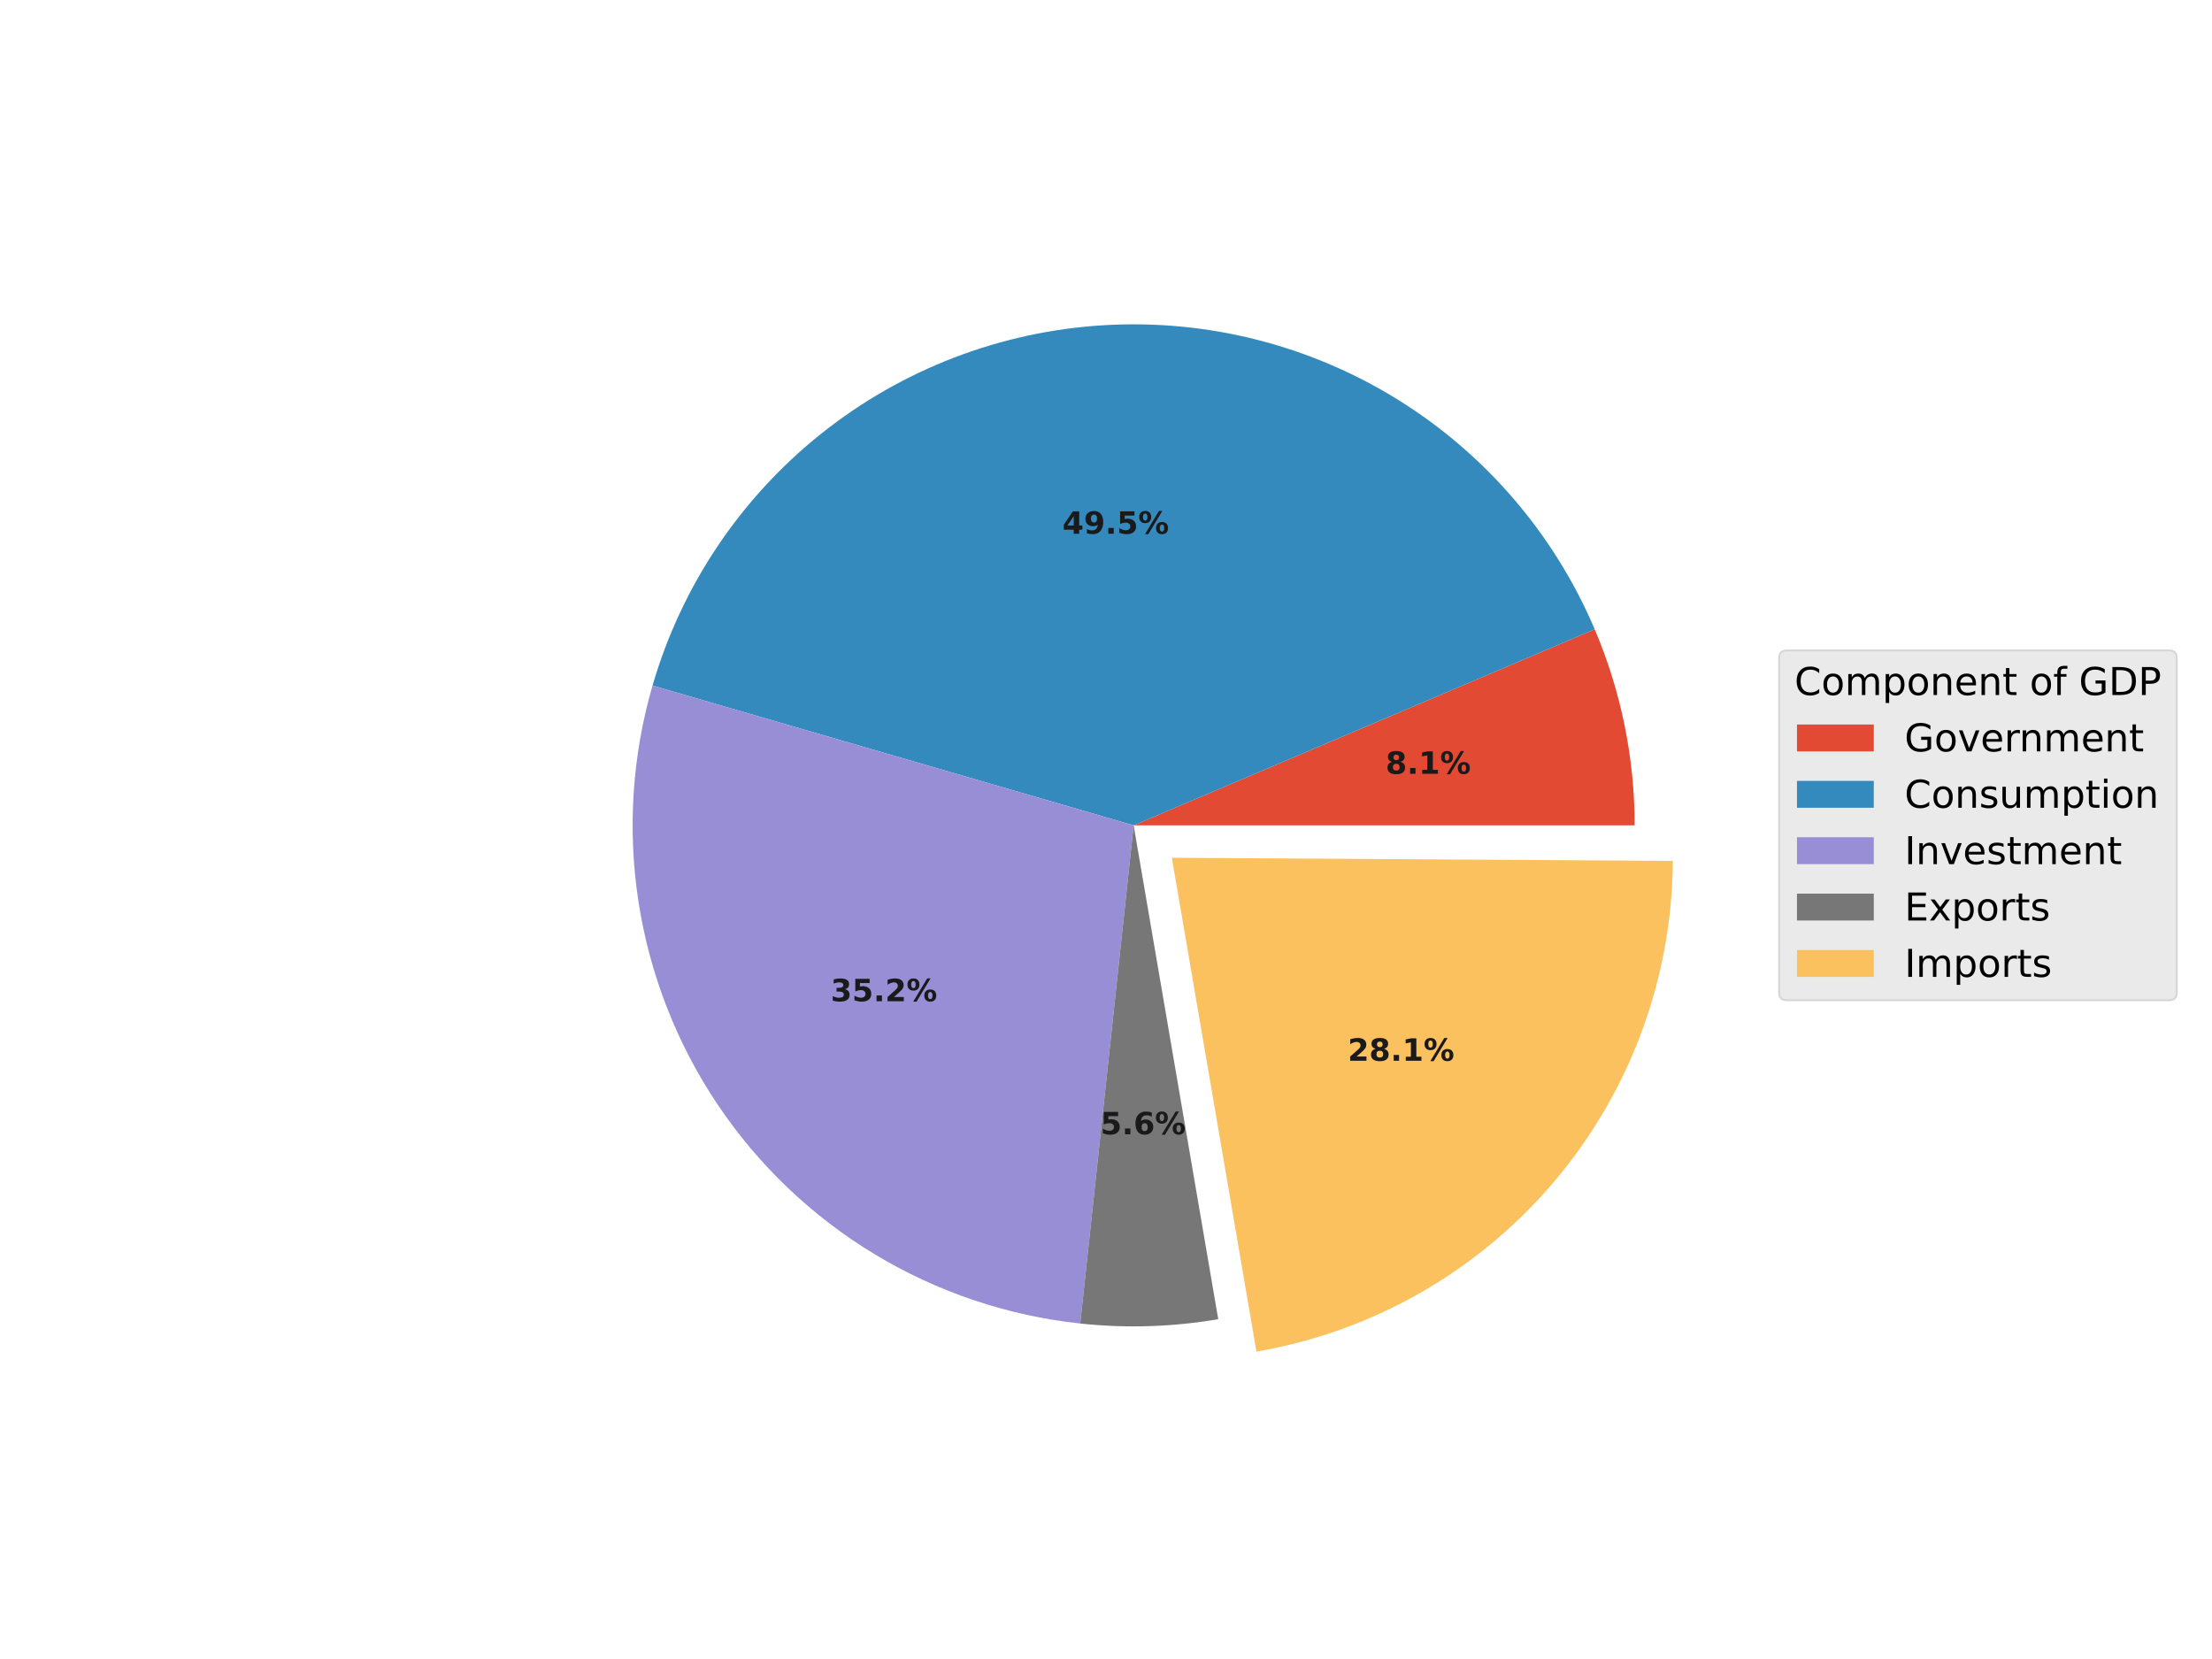
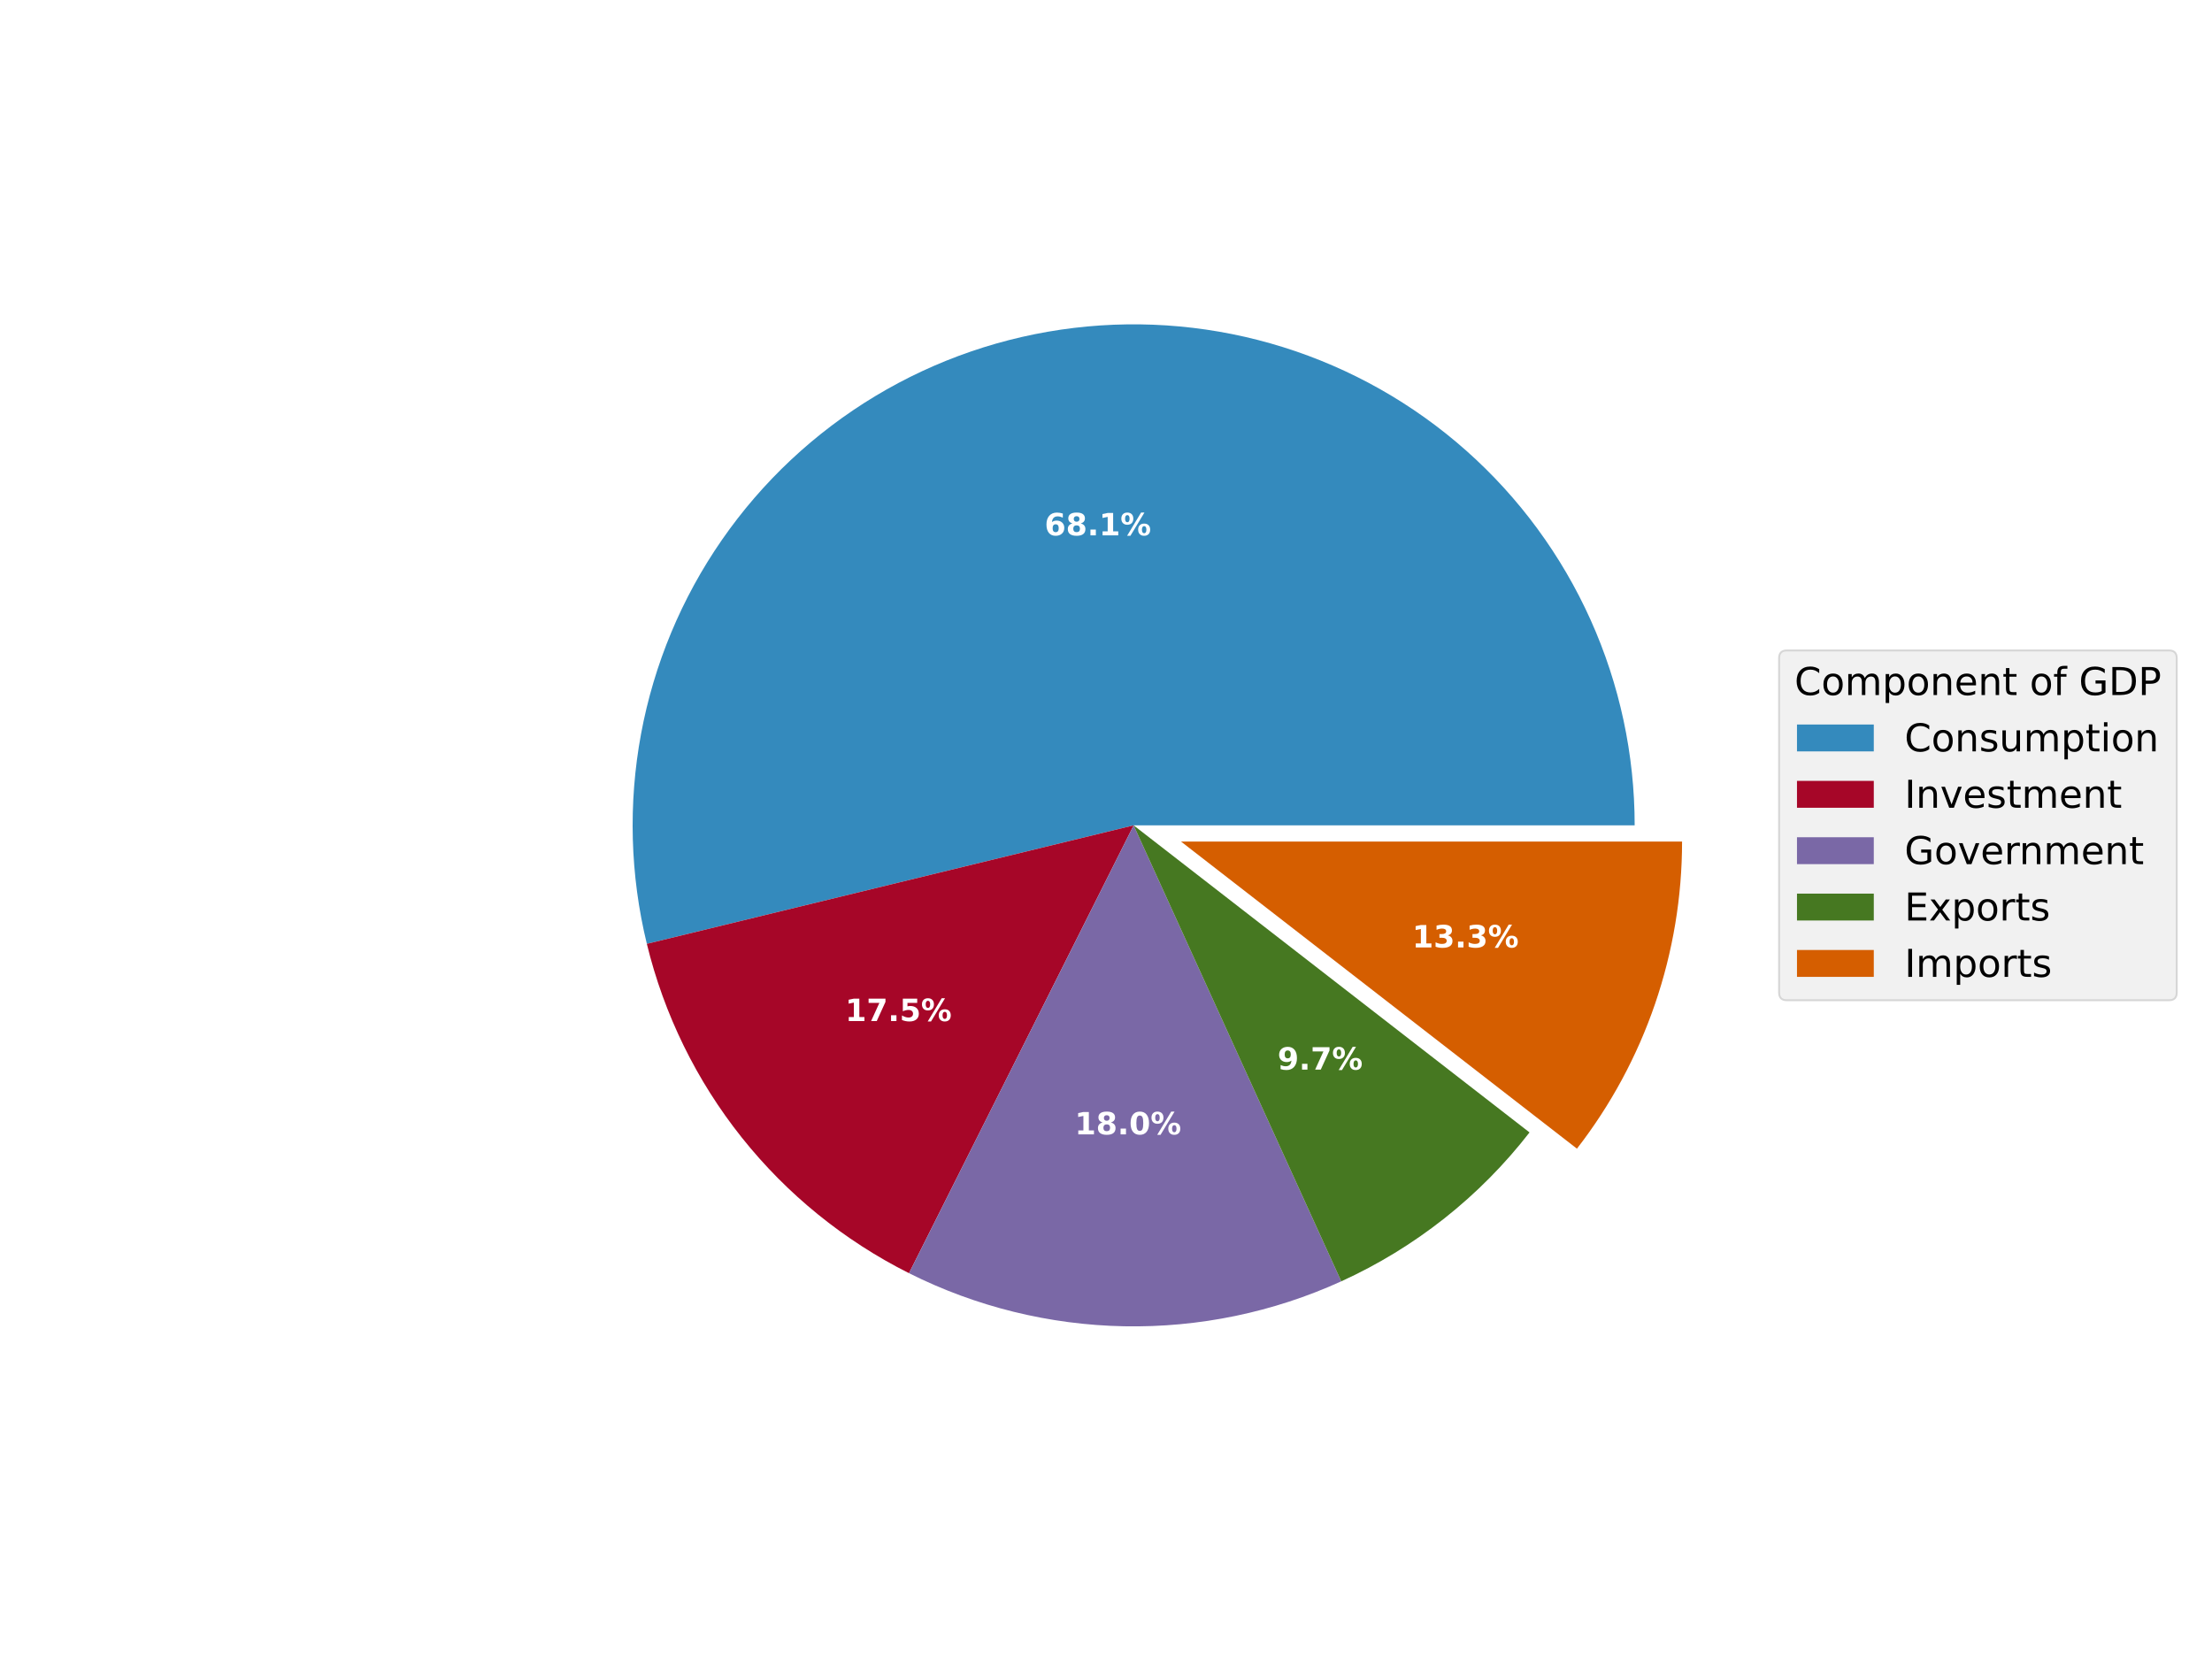
<svg xmlns="http://www.w3.org/2000/svg" xmlns:xlink="http://www.w3.org/1999/xlink" height="432pt" version="1.1" viewBox="0 0 576 432" width="576pt">
  <defs>
    <style type="text/css">*{stroke-linecap:butt;stroke-linejoin:round;}</style>
  </defs>
  <g id="figure_1">
    <g id="patch_1">
      <path d="M 0 432  L 576 432  L 576 0  L 0 0  z " style="fill:#ffffff;" />
    </g>
    <g id="axes_1">
      <g id="matplotlib.axis_1" />
      <g id="matplotlib.axis_2" />
      <g id="patch_2">
-         <path d="M 425.664 214.92  C 425.664 206.169 424.783 197.44 423.036 188.865  C 421.288 180.29 418.682 171.913 415.257 163.86  L 295.2 214.92  L 425.664 214.92  z " style="fill:#e24a33;" />
+         <path d="M 425.664 214.92  C 425.664 196.476 421.753 178.241 414.19 161.419  C 406.626 144.598 395.581 129.569 381.784 117.329  C 367.988 105.089 351.751 95.912 334.149 90.406  C 316.546 84.899 297.975 83.188 279.662 85.385  C 261.35 87.581 243.71 93.636 227.909 103.149  C 212.107 112.662 198.502 125.419 187.992 140.575  C 177.481 155.731 170.304 172.945 166.933 191.078  C 163.563 209.211 164.075 227.854 168.437 245.775  L 295.2 214.92  L 425.664 214.92  z " style="fill:#348abd;" />
      </g>
      <g id="patch_3">
-         <path d="M 415.257 163.86  C 404.722 139.089 386.775 118.176 363.891 104.004  C 341.006 89.831 314.287 83.083 287.417 84.688  C 260.548 86.294 234.822 96.177 213.788 112.974  C 192.755 129.771 177.426 152.673 169.916 178.522  L 295.2 214.92  L 415.257 163.86  z " style="fill:#348abd;" />
+         <path d="M 168.437 245.775  C 172.913 264.165 181.338 281.363 193.126 296.171  C 204.914 310.98 219.784 323.047 236.702 331.534  L 295.2 214.92  L 168.437 245.775  z " style="fill:#a60628;" />
      </g>
      <g id="patch_4">
-         <path d="M 169.916 178.522  C 164.597 196.83 163.355 216.084 166.279 234.924  C 169.202 253.764 176.22 271.736 186.837 287.572  C 197.454 303.408 211.415 316.726 227.733 326.585  C 244.051 336.444 262.334 342.608 281.291 344.64  L 295.2 214.92  L 169.916 178.522  z " style="fill:#988ed5;" />
+         <path d="M 236.702 331.534  C 254.114 340.269 273.264 344.994 292.741 345.361  C 312.218 345.728 331.532 341.728 349.261 333.656  L 295.2 214.92  L 236.702 331.534  z " style="fill:#7a68a6;" />
      </g>
      <g id="patch_5">
-         <path d="M 281.291 344.64  C 287.271 345.282 293.287 345.509 299.298 345.32  C 305.309 345.131 311.299 344.526 317.227 343.511  L 295.2 214.92  L 281.291 344.64  z " style="fill:#777777;" />
+         <path d="M 349.261 333.656  C 358.847 329.292 367.869 323.782 376.13 317.249  C 384.392 310.715 391.831 303.205 398.287 294.882  L 295.2 214.92  L 349.261 333.656  z " style="fill:#467821;" />
      </g>
      <g id="patch_6">
-         <path d="M 327.174 351.953  C 357.368 346.781 384.797 331.136 404.618 307.779  C 424.44 284.423 435.416 254.815 435.609 224.181  L 305.147 223.362  L 327.174 351.953  z " style="fill:#fbc15e;" />
+         <path d="M 410.63 299.108  C 419.442 287.748 426.316 275.008 430.973 261.406  C 435.63 247.803 438.007 233.524 438.007 219.146  L 307.543 219.146  L 410.63 299.108  z " style="fill:#d55e00;" />
      </g>
      <g id="text_1">
-         <g style="fill:#1a1a1a;" transform="translate(360.8077 201.4945)scale(0.08 -0.08)">
-           <defs>
+         <g style="fill:#ffffff;" transform="translate(272.0004 139.4062)scale(0.08 -0.08)">
+           <defs>
+             <path d="M 36.188 35.984  Q 31.25 35.984 28.781 32.781  Q 26.312 29.594 26.312 23.188  Q 26.312 16.797 28.781 13.594  Q 31.25 10.406 36.188 10.406  Q 41.156 10.406 43.625 13.594  Q 46.094 16.797 46.094 23.188  Q 46.094 29.594 43.625 32.781  Q 41.156 35.984 36.188 35.984  z M 59.422 71  L 59.422 57.516  Q 54.781 59.719 50.672 60.766  Q 46.578 61.812 42.672 61.812  Q 34.281 61.812 29.594 57.141  Q 24.906 52.484 24.125 43.312  Q 27.344 45.703 31.094 46.891  Q 34.859 48.094 39.312 48.094  Q 50.484 48.094 57.344 41.547  Q 64.203 35.016 64.203 24.422  Q 64.203 12.703 56.531 5.641  Q 48.875 -1.422 35.984 -1.422  Q 21.781 -1.422 13.984 8.172  Q 6.203 17.781 6.203 35.406  Q 6.203 53.469 15.312 63.797  Q 24.422 74.125 40.281 74.125  Q 45.312 74.125 50.047 73.344  Q 54.781 72.562 59.422 71  z " id="DejaVuSans-Bold-54" />
            <path d="M 34.812 32.625  Q 29.547 32.625 26.703 29.734  Q 23.875 26.859 23.875 21.484  Q 23.875 16.109 26.703 13.25  Q 29.547 10.406 34.812 10.406  Q 40.047 10.406 42.828 13.25  Q 45.609 16.109 45.609 21.484  Q 45.609 26.906 42.828 29.766  Q 40.047 32.625 34.812 32.625  z M 21.094 38.812  Q 14.453 40.828 11.078 44.969  Q 7.719 49.125 7.719 55.328  Q 7.719 64.547 14.594 69.375  Q 21.484 74.219 34.812 74.219  Q 48.047 74.219 54.922 69.406  Q 61.812 64.594 61.812 55.328  Q 61.812 49.125 58.422 44.969  Q 55.031 40.828 48.391 38.812  Q 55.812 36.766 59.594 32.156  Q 63.375 27.547 63.375 20.516  Q 63.375 9.672 56.172 4.125  Q 48.969 -1.422 34.812 -1.422  Q 20.609 -1.422 13.359 4.125  Q 6.109 9.672 6.109 20.516  Q 6.109 27.547 9.891 32.156  Q 13.672 36.766 21.094 38.812  z M 25.484 53.422  Q 25.484 49.078 27.906 46.734  Q 30.328 44.391 34.812 44.391  Q 39.203 44.391 41.594 46.734  Q 44 49.078 44 53.422  Q 44 57.766 41.594 60.078  Q 39.203 62.406 34.812 62.406  Q 30.328 62.406 27.906 60.062  Q 25.484 57.719 25.484 53.422  z " id="DejaVuSans-Bold-56" />
            <path d="M 10.203 18.891  L 27.781 18.891  L 27.781 0  L 10.203 0  z " id="DejaVuSans-Bold-46" />
            <path d="M 11.719 12.984  L 28.328 12.984  L 28.328 60.109  L 11.281 56.594  L 11.281 69.391  L 28.219 72.906  L 46.094 72.906  L 46.094 12.984  L 62.703 12.984  L 62.703 0  L 11.719 0  z " id="DejaVuSans-Bold-49" />
            <path d="M 77.484 30.078  Q 74.031 30.078 72.125 27.078  Q 70.219 24.078 70.219 18.5  Q 70.219 12.891 72.094 9.891  Q 73.969 6.891 77.484 6.891  Q 81 6.891 82.859 9.891  Q 84.719 12.891 84.719 18.5  Q 84.719 24.078 82.828 27.078  Q 80.953 30.078 77.484 30.078  z M 77.484 38.281  Q 86.578 38.281 91.797 33  Q 97.016 27.734 97.016 18.5  Q 97.016 9.281 91.797 3.922  Q 86.578 -1.422 77.484 -1.422  Q 68.406 -1.422 63.156 3.922  Q 57.906 9.281 57.906 18.5  Q 57.906 27.688 63.156 32.984  Q 68.406 38.281 77.484 38.281  z M 32.719 -1.422  L 21.922 -1.422  L 67.484 74.219  L 78.328 74.219  z M 22.703 74.219  Q 31.781 74.219 36.984 68.922  Q 42.188 63.625 42.188 54.391  Q 42.188 45.172 36.984 39.844  Q 31.781 34.516 22.703 34.516  Q 13.625 34.516 8.422 39.844  Q 3.219 45.172 3.219 54.391  Q 3.219 63.625 8.422 68.922  Q 13.625 74.219 22.703 74.219  z M 22.703 66.016  Q 19.188 66.016 17.281 62.984  Q 15.375 59.969 15.375 54.391  Q 15.375 48.781 17.281 45.719  Q 19.188 42.672 22.703 42.672  Q 26.219 42.672 28.094 45.719  Q 29.984 48.781 29.984 54.391  Q 29.984 59.969 28.078 62.984  Q 26.172 66.016 22.703 66.016  z " id="DejaVuSans-Bold-37" />
          </defs>
-           <use xlink:href="#DejaVuSans-Bold-56" />
+           <use xlink:href="#DejaVuSans-Bold-54" />
+           <use x="69.58" xlink:href="#DejaVuSans-Bold-56" />
+           <use x="139.16" xlink:href="#DejaVuSans-Bold-46" />
+           <use x="177.148" xlink:href="#DejaVuSans-Bold-49" />
+           <use x="246.729" xlink:href="#DejaVuSans-Bold-37" />
+         </g>
+       </g>
+       <g id="text_2">
+         <g style="fill:#ffffff;" transform="translate(220.0788 265.8783)scale(0.08 -0.08)">
+           <defs>
+             <path d="M 6.688 72.906  L 61.625 72.906  L 61.625 62.312  L 33.203 0  L 14.891 0  L 41.797 59.078  L 6.688 59.078  z " id="DejaVuSans-Bold-55" />
+             <path d="M 10.594 72.906  L 57.328 72.906  L 57.328 59.078  L 25.594 59.078  L 25.594 47.797  Q 27.734 48.391 29.906 48.703  Q 32.078 49.031 34.422 49.031  Q 47.75 49.031 55.172 42.359  Q 62.594 35.688 62.594 23.781  Q 62.594 11.969 54.516 5.266  Q 46.438 -1.422 32.078 -1.422  Q 25.875 -1.422 19.797 -0.219  Q 13.719 0.984 7.719 3.422  L 7.719 18.219  Q 13.672 14.797 19.016 13.078  Q 24.359 11.375 29.109 11.375  Q 35.938 11.375 39.859 14.719  Q 43.797 18.062 43.797 23.781  Q 43.797 29.547 39.859 32.859  Q 35.938 36.188 29.109 36.188  Q 25.047 36.188 20.453 35.125  Q 15.875 34.078 10.594 31.891  z " id="DejaVuSans-Bold-53" />
+           </defs>
+           <use xlink:href="#DejaVuSans-Bold-49" />
+           <use x="69.58" xlink:href="#DejaVuSans-Bold-55" />
+           <use x="139.16" xlink:href="#DejaVuSans-Bold-46" />
+           <use x="177.148" xlink:href="#DejaVuSans-Bold-53" />
+           <use x="246.729" xlink:href="#DejaVuSans-Bold-37" />
+         </g>
+       </g>
+       <g id="text_3">
+         <g style="fill:#ffffff;" transform="translate(279.8477 295.392)scale(0.08 -0.08)">
+           <defs>
+             <path d="M 46 36.531  Q 46 50.203 43.438 55.781  Q 40.875 61.375 34.812 61.375  Q 28.766 61.375 26.172 55.781  Q 23.578 50.203 23.578 36.531  Q 23.578 22.703 26.172 17.031  Q 28.766 11.375 34.812 11.375  Q 40.828 11.375 43.406 17.031  Q 46 22.703 46 36.531  z M 64.797 36.375  Q 64.797 18.266 56.984 8.422  Q 49.172 -1.422 34.812 -1.422  Q 20.406 -1.422 12.594 8.422  Q 4.781 18.266 4.781 36.375  Q 4.781 54.547 12.594 64.375  Q 20.406 74.219 34.812 74.219  Q 49.172 74.219 56.984 64.375  Q 64.797 54.547 64.797 36.375  z " id="DejaVuSans-Bold-48" />
+           </defs>
+           <use xlink:href="#DejaVuSans-Bold-49" />
+           <use x="69.58" xlink:href="#DejaVuSans-Bold-56" />
+           <use x="139.16" xlink:href="#DejaVuSans-Bold-46" />
+           <use x="177.148" xlink:href="#DejaVuSans-Bold-48" />
+           <use x="246.729" xlink:href="#DejaVuSans-Bold-37" />
+         </g>
+       </g>
+       <g id="text_4">
+         <g style="fill:#ffffff;" transform="translate(332.6644 278.5247)scale(0.08 -0.08)">
+           <defs>
+             <path d="M 10.016 1.609  L 10.016 15.094  Q 14.5 12.984 18.594 11.938  Q 22.703 10.891 26.703 10.891  Q 35.109 10.891 39.797 15.547  Q 44.484 20.219 45.312 29.391  Q 42 26.953 38.234 25.734  Q 34.469 24.516 30.078 24.516  Q 18.891 24.516 12.031 31.031  Q 5.172 37.547 5.172 48.188  Q 5.172 59.969 12.812 67.047  Q 20.453 74.125 33.297 74.125  Q 47.562 74.125 55.375 64.5  Q 63.188 54.891 63.188 37.312  Q 63.188 19.234 54.047 8.906  Q 44.922 -1.422 29 -1.422  Q 23.875 -1.422 19.188 -0.656  Q 14.5 0.094 10.016 1.609  z M 33.203 36.719  Q 38.141 36.719 40.625 39.906  Q 43.109 43.109 43.109 49.516  Q 43.109 55.859 40.625 59.078  Q 38.141 62.312 33.203 62.312  Q 28.266 62.312 25.781 59.078  Q 23.297 55.859 23.297 49.516  Q 23.297 43.109 25.781 39.906  Q 28.266 36.719 33.203 36.719  z " id="DejaVuSans-Bold-57" />
+           </defs>
+           <use xlink:href="#DejaVuSans-Bold-57" />
          <use x="69.58" xlink:href="#DejaVuSans-Bold-46" />
-           <use x="107.568" xlink:href="#DejaVuSans-Bold-49" />
+           <use x="107.568" xlink:href="#DejaVuSans-Bold-55" />
          <use x="177.148" xlink:href="#DejaVuSans-Bold-37" />
        </g>
      </g>
-       <g id="text_2">
-         <g style="fill:#1a1a1a;" transform="translate(276.6534 138.9885)scale(0.08 -0.08)">
-           <defs>
-             <path d="M 36.812 57.422  L 16.219 26.906  L 36.812 26.906  z M 33.688 72.906  L 54.594 72.906  L 54.594 26.906  L 64.984 26.906  L 64.984 13.281  L 54.594 13.281  L 54.594 0  L 36.812 0  L 36.812 13.281  L 4.5 13.281  L 4.5 29.391  z " id="DejaVuSans-Bold-52" />
-             <path d="M 10.016 1.609  L 10.016 15.094  Q 14.5 12.984 18.594 11.938  Q 22.703 10.891 26.703 10.891  Q 35.109 10.891 39.797 15.547  Q 44.484 20.219 45.312 29.391  Q 42 26.953 38.234 25.734  Q 34.469 24.516 30.078 24.516  Q 18.891 24.516 12.031 31.031  Q 5.172 37.547 5.172 48.188  Q 5.172 59.969 12.812 67.047  Q 20.453 74.125 33.297 74.125  Q 47.562 74.125 55.375 64.5  Q 63.188 54.891 63.188 37.312  Q 63.188 19.234 54.047 8.906  Q 44.922 -1.422 29 -1.422  Q 23.875 -1.422 19.188 -0.656  Q 14.5 0.094 10.016 1.609  z M 33.203 36.719  Q 38.141 36.719 40.625 39.906  Q 43.109 43.109 43.109 49.516  Q 43.109 55.859 40.625 59.078  Q 38.141 62.312 33.203 62.312  Q 28.266 62.312 25.781 59.078  Q 23.297 55.859 23.297 49.516  Q 23.297 43.109 25.781 39.906  Q 28.266 36.719 33.203 36.719  z " id="DejaVuSans-Bold-57" />
-             <path d="M 10.594 72.906  L 57.328 72.906  L 57.328 59.078  L 25.594 59.078  L 25.594 47.797  Q 27.734 48.391 29.906 48.703  Q 32.078 49.031 34.422 49.031  Q 47.75 49.031 55.172 42.359  Q 62.594 35.688 62.594 23.781  Q 62.594 11.969 54.516 5.266  Q 46.438 -1.422 32.078 -1.422  Q 25.875 -1.422 19.797 -0.219  Q 13.719 0.984 7.719 3.422  L 7.719 18.219  Q 13.672 14.797 19.016 13.078  Q 24.359 11.375 29.109 11.375  Q 35.938 11.375 39.859 14.719  Q 43.797 18.062 43.797 23.781  Q 43.797 29.547 39.859 32.859  Q 35.938 36.188 29.109 36.188  Q 25.047 36.188 20.453 35.125  Q 15.875 34.078 10.594 31.891  z " id="DejaVuSans-Bold-53" />
-           </defs>
-           <use xlink:href="#DejaVuSans-Bold-52" />
-           <use x="69.58" xlink:href="#DejaVuSans-Bold-57" />
-           <use x="139.16" xlink:href="#DejaVuSans-Bold-46" />
-           <use x="177.148" xlink:href="#DejaVuSans-Bold-53" />
-           <use x="246.729" xlink:href="#DejaVuSans-Bold-37" />
-         </g>
-       </g>
-       <g id="text_3">
-         <g style="fill:#1a1a1a;" transform="translate(216.3054 260.7188)scale(0.08 -0.08)">
+       <g id="text_5">
+         <g style="fill:#ffffff;" transform="translate(367.7242 246.7092)scale(0.08 -0.08)">
          <defs>
            <path d="M 46.578 39.312  Q 53.953 37.406 57.781 32.688  Q 61.625 27.984 61.625 20.703  Q 61.625 9.859 53.312 4.219  Q 45.016 -1.422 29.109 -1.422  Q 23.484 -1.422 17.844 -0.516  Q 12.203 0.391 6.688 2.203  L 6.688 16.703  Q 11.969 14.062 17.156 12.719  Q 22.359 11.375 27.391 11.375  Q 34.859 11.375 38.844 13.953  Q 42.828 16.547 42.828 21.391  Q 42.828 26.375 38.75 28.938  Q 34.672 31.5 26.703 31.5  L 19.188 31.5  L 19.188 43.609  L 27.094 43.609  Q 34.188 43.609 37.641 45.828  Q 41.109 48.047 41.109 52.594  Q 41.109 56.781 37.734 59.078  Q 34.375 61.375 28.219 61.375  Q 23.688 61.375 19.047 60.344  Q 14.406 59.328 9.812 57.328  L 9.812 71.094  Q 15.375 72.656 20.844 73.438  Q 26.312 74.219 31.594 74.219  Q 45.797 74.219 52.844 69.547  Q 59.906 64.891 59.906 55.516  Q 59.906 49.125 56.531 45.047  Q 53.172 40.969 46.578 39.312  z " id="DejaVuSans-Bold-51" />
-             <path d="M 28.812 13.812  L 60.891 13.812  L 60.891 0  L 7.906 0  L 7.906 13.812  L 34.516 37.312  Q 38.094 40.531 39.797 43.609  Q 41.5 46.688 41.5 50  Q 41.5 55.125 38.062 58.25  Q 34.625 61.375 28.906 61.375  Q 24.516 61.375 19.281 59.5  Q 14.062 57.625 8.109 53.906  L 8.109 69.922  Q 14.453 72.016 20.656 73.109  Q 26.859 74.219 32.812 74.219  Q 45.906 74.219 53.156 68.453  Q 60.406 62.703 60.406 52.391  Q 60.406 46.438 57.328 41.281  Q 54.25 36.141 44.391 27.484  z " id="DejaVuSans-Bold-50" />
-           </defs>
-           <use xlink:href="#DejaVuSans-Bold-51" />
-           <use x="69.58" xlink:href="#DejaVuSans-Bold-53" />
-           <use x="139.16" xlink:href="#DejaVuSans-Bold-46" />
-           <use x="177.148" xlink:href="#DejaVuSans-Bold-50" />
-           <use x="246.729" xlink:href="#DejaVuSans-Bold-37" />
-         </g>
-       </g>
-       <g id="text_4">
-         <g style="fill:#1a1a1a;" transform="translate(286.565 295.3673)scale(0.08 -0.08)">
-           <defs>
-             <path d="M 36.188 35.984  Q 31.25 35.984 28.781 32.781  Q 26.312 29.594 26.312 23.188  Q 26.312 16.797 28.781 13.594  Q 31.25 10.406 36.188 10.406  Q 41.156 10.406 43.625 13.594  Q 46.094 16.797 46.094 23.188  Q 46.094 29.594 43.625 32.781  Q 41.156 35.984 36.188 35.984  z M 59.422 71  L 59.422 57.516  Q 54.781 59.719 50.672 60.766  Q 46.578 61.812 42.672 61.812  Q 34.281 61.812 29.594 57.141  Q 24.906 52.484 24.125 43.312  Q 27.344 45.703 31.094 46.891  Q 34.859 48.094 39.312 48.094  Q 50.484 48.094 57.344 41.547  Q 64.203 35.016 64.203 24.422  Q 64.203 12.703 56.531 5.641  Q 48.875 -1.422 35.984 -1.422  Q 21.781 -1.422 13.984 8.172  Q 6.203 17.781 6.203 35.406  Q 6.203 53.469 15.312 63.797  Q 24.422 74.125 40.281 74.125  Q 45.312 74.125 50.047 73.344  Q 54.781 72.562 59.422 71  z " id="DejaVuSans-Bold-54" />
-           </defs>
-           <use xlink:href="#DejaVuSans-Bold-53" />
-           <use x="69.58" xlink:href="#DejaVuSans-Bold-46" />
-           <use x="107.568" xlink:href="#DejaVuSans-Bold-54" />
-           <use x="177.148" xlink:href="#DejaVuSans-Bold-37" />
-         </g>
-       </g>
-       <g id="text_5">
-         <g style="fill:#1a1a1a;" transform="translate(350.953 276.2198)scale(0.08 -0.08)">
-           <use xlink:href="#DejaVuSans-Bold-50" />
-           <use x="69.58" xlink:href="#DejaVuSans-Bold-56" />
-           <use x="139.16" xlink:href="#DejaVuSans-Bold-46" />
-           <use x="177.148" xlink:href="#DejaVuSans-Bold-49" />
+           </defs>
+           <use xlink:href="#DejaVuSans-Bold-49" />
+           <use x="69.58" xlink:href="#DejaVuSans-Bold-51" />
+           <use x="139.16" xlink:href="#DejaVuSans-Bold-46" />
+           <use x="177.148" xlink:href="#DejaVuSans-Bold-51" />
          <use x="246.729" xlink:href="#DejaVuSans-Bold-37" />
        </g>
      </g>
      <g id="legend_1">
        <g id="patch_7">
-           <path d="M 465.28 260.454  L 564.811 260.454  Q 566.811 260.454 566.811 258.454  L 566.811 171.386  Q 566.811 169.386 564.811 169.386  L 465.28 169.386  Q 463.28 169.386 463.28 171.386  L 463.28 258.454  Q 463.28 260.454 465.28 260.454  z " style="fill:#e5e5e5;opacity:0.8;stroke:#cccccc;stroke-linejoin:miter;stroke-width:0.5;" />
+           <path d="M 465.28 260.454  L 564.811 260.454  Q 566.811 260.454 566.811 258.454  L 566.811 171.386  Q 566.811 169.386 564.811 169.386  L 465.28 169.386  Q 463.28 169.386 463.28 171.386  L 463.28 258.454  Q 463.28 260.454 465.28 260.454  z " style="fill:#eeeeee;opacity:0.8;stroke:#cccccc;stroke-linejoin:miter;stroke-width:0.5;" />
        </g>
        <g id="text_6">
          <g transform="translate(467.28 180.9841)scale(0.1 -0.1)">
            <defs>
              <path d="M 64.406 67.281  L 64.406 56.891  Q 59.422 61.531 53.781 63.812  Q 48.141 66.109 41.797 66.109  Q 29.297 66.109 22.656 58.469  Q 16.016 50.828 16.016 36.375  Q 16.016 21.969 22.656 14.328  Q 29.297 6.688 41.797 6.688  Q 48.141 6.688 53.781 8.984  Q 59.422 11.281 64.406 15.922  L 64.406 5.609  Q 59.234 2.094 53.438 0.328  Q 47.656 -1.422 41.219 -1.422  Q 24.656 -1.422 15.125 8.703  Q 5.609 18.844 5.609 36.375  Q 5.609 53.953 15.125 64.078  Q 24.656 74.219 41.219 74.219  Q 47.75 74.219 53.531 72.484  Q 59.328 70.75 64.406 67.281  z " id="DejaVuSans-67" />
              <path d="M 30.609 48.391  Q 23.391 48.391 19.188 42.75  Q 14.984 37.109 14.984 27.297  Q 14.984 17.484 19.156 11.844  Q 23.344 6.203 30.609 6.203  Q 37.797 6.203 41.984 11.859  Q 46.188 17.531 46.188 27.297  Q 46.188 37.016 41.984 42.703  Q 37.797 48.391 30.609 48.391  z M 30.609 56  Q 42.328 56 49.016 48.375  Q 55.719 40.766 55.719 27.297  Q 55.719 13.875 49.016 6.219  Q 42.328 -1.422 30.609 -1.422  Q 18.844 -1.422 12.172 6.219  Q 5.516 13.875 5.516 27.297  Q 5.516 40.766 12.172 48.375  Q 18.844 56 30.609 56  z " id="DejaVuSans-111" />
              <path d="M 52 44.188  Q 55.375 50.25 60.062 53.125  Q 64.75 56 71.094 56  Q 79.641 56 84.281 50.016  Q 88.922 44.047 88.922 33.016  L 88.922 0  L 79.891 0  L 79.891 32.719  Q 79.891 40.578 77.094 44.375  Q 74.312 48.188 68.609 48.188  Q 61.625 48.188 57.562 43.547  Q 53.516 38.922 53.516 30.906  L 53.516 0  L 44.484 0  L 44.484 32.719  Q 44.484 40.625 41.703 44.406  Q 38.922 48.188 33.109 48.188  Q 26.219 48.188 22.156 43.531  Q 18.109 38.875 18.109 30.906  L 18.109 0  L 9.078 0  L 9.078 54.688  L 18.109 54.688  L 18.109 46.188  Q 21.188 51.219 25.484 53.609  Q 29.781 56 35.688 56  Q 41.656 56 45.828 52.969  Q 50 49.953 52 44.188  z " id="DejaVuSans-109" />
              <path d="M 18.109 8.203  L 18.109 -20.797  L 9.078 -20.797  L 9.078 54.688  L 18.109 54.688  L 18.109 46.391  Q 20.953 51.266 25.266 53.625  Q 29.594 56 35.594 56  Q 45.562 56 51.781 48.094  Q 58.016 40.188 58.016 27.297  Q 58.016 14.406 51.781 6.484  Q 45.562 -1.422 35.594 -1.422  Q 29.594 -1.422 25.266 0.953  Q 20.953 3.328 18.109 8.203  z M 48.688 27.297  Q 48.688 37.203 44.609 42.844  Q 40.531 48.484 33.406 48.484  Q 26.266 48.484 22.188 42.844  Q 18.109 37.203 18.109 27.297  Q 18.109 17.391 22.188 11.75  Q 26.266 6.109 33.406 6.109  Q 40.531 6.109 44.609 11.75  Q 48.688 17.391 48.688 27.297  z " id="DejaVuSans-112" />
              <path d="M 54.891 33.016  L 54.891 0  L 45.906 0  L 45.906 32.719  Q 45.906 40.484 42.875 44.328  Q 39.844 48.188 33.797 48.188  Q 26.516 48.188 22.312 43.547  Q 18.109 38.922 18.109 30.906  L 18.109 0  L 9.078 0  L 9.078 54.688  L 18.109 54.688  L 18.109 46.188  Q 21.344 51.125 25.703 53.562  Q 30.078 56 35.797 56  Q 45.219 56 50.047 50.172  Q 54.891 44.344 54.891 33.016  z " id="DejaVuSans-110" />
              <path d="M 56.203 29.594  L 56.203 25.203  L 14.891 25.203  Q 15.484 15.922 20.484 11.062  Q 25.484 6.203 34.422 6.203  Q 39.594 6.203 44.453 7.469  Q 49.312 8.734 54.109 11.281  L 54.109 2.781  Q 49.266 0.734 44.188 -0.344  Q 39.109 -1.422 33.891 -1.422  Q 20.797 -1.422 13.156 6.188  Q 5.516 13.812 5.516 26.812  Q 5.516 40.234 12.766 48.109  Q 20.016 56 32.328 56  Q 43.359 56 49.781 48.891  Q 56.203 41.797 56.203 29.594  z M 47.219 32.234  Q 47.125 39.594 43.094 43.984  Q 39.062 48.391 32.422 48.391  Q 24.906 48.391 20.391 44.141  Q 15.875 39.891 15.188 32.172  z " id="DejaVuSans-101" />
              <path d="M 18.312 70.219  L 18.312 54.688  L 36.812 54.688  L 36.812 47.703  L 18.312 47.703  L 18.312 18.016  Q 18.312 11.328 20.141 9.422  Q 21.969 7.516 27.594 7.516  L 36.812 7.516  L 36.812 0  L 27.594 0  Q 17.188 0 13.234 3.875  Q 9.281 7.766 9.281 18.016  L 9.281 47.703  L 2.688 47.703  L 2.688 54.688  L 9.281 54.688  L 9.281 70.219  z " id="DejaVuSans-116" />
              <path id="DejaVuSans-32" />
              <path d="M 37.109 75.984  L 37.109 68.5  L 28.516 68.5  Q 23.688 68.5 21.797 66.547  Q 19.922 64.594 19.922 59.516  L 19.922 54.688  L 34.719 54.688  L 34.719 47.703  L 19.922 47.703  L 19.922 0  L 10.891 0  L 10.891 47.703  L 2.297 47.703  L 2.297 54.688  L 10.891 54.688  L 10.891 58.5  Q 10.891 67.625 15.141 71.797  Q 19.391 75.984 28.609 75.984  z " id="DejaVuSans-102" />
              <path d="M 59.516 10.406  L 59.516 29.984  L 43.406 29.984  L 43.406 38.094  L 69.281 38.094  L 69.281 6.781  Q 63.578 2.734 56.688 0.656  Q 49.812 -1.422 42 -1.422  Q 24.906 -1.422 15.25 8.562  Q 5.609 18.562 5.609 36.375  Q 5.609 54.25 15.25 64.234  Q 24.906 74.219 42 74.219  Q 49.125 74.219 55.547 72.453  Q 61.969 70.703 67.391 67.281  L 67.391 56.781  Q 61.922 61.422 55.766 63.766  Q 49.609 66.109 42.828 66.109  Q 29.438 66.109 22.719 58.641  Q 16.016 51.172 16.016 36.375  Q 16.016 21.625 22.719 14.156  Q 29.438 6.688 42.828 6.688  Q 48.047 6.688 52.141 7.594  Q 56.25 8.5 59.516 10.406  z " id="DejaVuSans-71" />
              <path d="M 19.672 64.797  L 19.672 8.109  L 31.594 8.109  Q 46.688 8.109 53.688 14.938  Q 60.688 21.781 60.688 36.531  Q 60.688 51.172 53.688 57.984  Q 46.688 64.797 31.594 64.797  z M 9.812 72.906  L 30.078 72.906  Q 51.266 72.906 61.172 64.094  Q 71.094 55.281 71.094 36.531  Q 71.094 17.672 61.125 8.828  Q 51.172 0 30.078 0  L 9.812 0  z " id="DejaVuSans-68" />
              <path d="M 19.672 64.797  L 19.672 37.406  L 32.078 37.406  Q 38.969 37.406 42.719 40.969  Q 46.484 44.531 46.484 51.125  Q 46.484 57.672 42.719 61.234  Q 38.969 64.797 32.078 64.797  z M 9.812 72.906  L 32.078 72.906  Q 44.344 72.906 50.609 67.359  Q 56.891 61.812 56.891 51.125  Q 56.891 40.328 50.609 34.812  Q 44.344 29.297 32.078 29.297  L 19.672 29.297  L 19.672 0  L 9.812 0  z " id="DejaVuSans-80" />
            </defs>
            <use xlink:href="#DejaVuSans-67" />
            <use x="69.824" xlink:href="#DejaVuSans-111" />
            <use x="131.006" xlink:href="#DejaVuSans-109" />
            <use x="228.418" xlink:href="#DejaVuSans-112" />
            <use x="291.895" xlink:href="#DejaVuSans-111" />
            <use x="353.076" xlink:href="#DejaVuSans-110" />
            <use x="416.455" xlink:href="#DejaVuSans-101" />
            <use x="477.979" xlink:href="#DejaVuSans-110" />
            <use x="541.357" xlink:href="#DejaVuSans-116" />
            <use x="580.566" xlink:href="#DejaVuSans-32" />
            <use x="612.354" xlink:href="#DejaVuSans-111" />
            <use x="673.535" xlink:href="#DejaVuSans-102" />
            <use x="708.74" xlink:href="#DejaVuSans-32" />
            <use x="740.527" xlink:href="#DejaVuSans-71" />
            <use x="818.018" xlink:href="#DejaVuSans-68" />
            <use x="895.02" xlink:href="#DejaVuSans-80" />
          </g>
        </g>
        <g id="patch_8">
-           <path d="M 467.931 195.662  L 487.931 195.662  L 487.931 188.662  L 467.931 188.662  z " style="fill:#e24a33;" />
+           <path d="M 467.931 195.662  L 487.931 195.662  L 487.931 188.662  L 467.931 188.662  z " style="fill:#348abd;" />
        </g>
        <g id="text_7">
          <g transform="translate(495.9308 195.6622)scale(0.1 -0.1)">
-             <defs>
-               <path d="M 2.984 54.688  L 12.5 54.688  L 29.594 8.797  L 46.688 54.688  L 56.203 54.688  L 35.688 0  L 23.484 0  z " id="DejaVuSans-118" />
-               <path d="M 41.109 46.297  Q 39.594 47.172 37.812 47.578  Q 36.031 48 33.891 48  Q 26.266 48 22.188 43.047  Q 18.109 38.094 18.109 28.812  L 18.109 0  L 9.078 0  L 9.078 54.688  L 18.109 54.688  L 18.109 46.188  Q 20.953 51.172 25.484 53.578  Q 30.031 56 36.531 56  Q 37.453 56 38.578 55.875  Q 39.703 55.766 41.062 55.516  z " id="DejaVuSans-114" />
-             </defs>
-             <use xlink:href="#DejaVuSans-71" />
-             <use x="77.49" xlink:href="#DejaVuSans-111" />
-             <use x="138.672" xlink:href="#DejaVuSans-118" />
-             <use x="197.852" xlink:href="#DejaVuSans-101" />
-             <use x="259.375" xlink:href="#DejaVuSans-114" />
-             <use x="298.738" xlink:href="#DejaVuSans-110" />
-             <use x="362.117" xlink:href="#DejaVuSans-109" />
-             <use x="459.529" xlink:href="#DejaVuSans-101" />
-             <use x="521.053" xlink:href="#DejaVuSans-110" />
-             <use x="584.432" xlink:href="#DejaVuSans-116" />
-           </g>
-         </g>
-         <g id="patch_9">
-           <path d="M 467.931 210.34  L 487.931 210.34  L 487.931 203.34  L 467.931 203.34  z " style="fill:#348abd;" />
-         </g>
-         <g id="text_8">
-           <g transform="translate(495.9308 210.3403)scale(0.1 -0.1)">
            <defs>
              <path d="M 44.281 53.078  L 44.281 44.578  Q 40.484 46.531 36.375 47.5  Q 32.281 48.484 27.875 48.484  Q 21.188 48.484 17.844 46.438  Q 14.5 44.391 14.5 40.281  Q 14.5 37.156 16.891 35.375  Q 19.281 33.594 26.516 31.984  L 29.594 31.297  Q 39.156 29.25 43.188 25.516  Q 47.219 21.781 47.219 15.094  Q 47.219 7.469 41.188 3.016  Q 35.156 -1.422 24.609 -1.422  Q 20.219 -1.422 15.453 -0.562  Q 10.688 0.297 5.422 2  L 5.422 11.281  Q 10.406 8.688 15.234 7.391  Q 20.062 6.109 24.812 6.109  Q 31.156 6.109 34.562 8.281  Q 37.984 10.453 37.984 14.406  Q 37.984 18.062 35.516 20.016  Q 33.062 21.969 24.703 23.781  L 21.578 24.516  Q 13.234 26.266 9.516 29.906  Q 5.812 33.547 5.812 39.891  Q 5.812 47.609 11.281 51.797  Q 16.75 56 26.812 56  Q 31.781 56 36.172 55.266  Q 40.578 54.547 44.281 53.078  z " id="DejaVuSans-115" />
              <path d="M 8.5 21.578  L 8.5 54.688  L 17.484 54.688  L 17.484 21.922  Q 17.484 14.156 20.5 10.266  Q 23.531 6.391 29.594 6.391  Q 36.859 6.391 41.078 11.031  Q 45.312 15.672 45.312 23.688  L 45.312 54.688  L 54.297 54.688  L 54.297 0  L 45.312 0  L 45.312 8.406  Q 42.047 3.422 37.719 1  Q 33.406 -1.422 27.688 -1.422  Q 18.266 -1.422 13.375 4.438  Q 8.5 10.297 8.5 21.578  z M 31.109 56  z " id="DejaVuSans-117" />
              <path d="M 9.422 54.688  L 18.406 54.688  L 18.406 0  L 9.422 0  z M 9.422 75.984  L 18.406 75.984  L 18.406 64.594  L 9.422 64.594  z " id="DejaVuSans-105" />
            </defs>
            <use xlink:href="#DejaVuSans-67" />
            <use x="69.824" xlink:href="#DejaVuSans-111" />
            <use x="131.006" xlink:href="#DejaVuSans-110" />
            <use x="194.385" xlink:href="#DejaVuSans-115" />
            <use x="246.484" xlink:href="#DejaVuSans-117" />
            <use x="309.863" xlink:href="#DejaVuSans-109" />
            <use x="407.275" xlink:href="#DejaVuSans-112" />
            <use x="470.752" xlink:href="#DejaVuSans-116" />
            <use x="509.961" xlink:href="#DejaVuSans-105" />
            <use x="537.744" xlink:href="#DejaVuSans-111" />
            <use x="598.926" xlink:href="#DejaVuSans-110" />
          </g>
        </g>
-         <g id="patch_10">
-           <path d="M 467.931 225.018  L 487.931 225.018  L 487.931 218.018  L 467.931 218.018  z " style="fill:#988ed5;" />
-         </g>
-         <g id="text_9">
-           <g transform="translate(495.9308 225.0184)scale(0.1 -0.1)">
+         <g id="patch_9">
+           <path d="M 467.931 210.34  L 487.931 210.34  L 487.931 203.34  L 467.931 203.34  z " style="fill:#a60628;" />
+         </g>
+         <g id="text_8">
+           <g transform="translate(495.9308 210.3403)scale(0.1 -0.1)">
            <defs>
              <path d="M 9.812 72.906  L 19.672 72.906  L 19.672 0  L 9.812 0  z " id="DejaVuSans-73" />
+               <path d="M 2.984 54.688  L 12.5 54.688  L 29.594 8.797  L 46.688 54.688  L 56.203 54.688  L 35.688 0  L 23.484 0  z " id="DejaVuSans-118" />
            </defs>
            <use xlink:href="#DejaVuSans-73" />
            <use x="29.492" xlink:href="#DejaVuSans-110" />
            <use x="92.871" xlink:href="#DejaVuSans-118" />
            <use x="152.051" xlink:href="#DejaVuSans-101" />
            <use x="213.574" xlink:href="#DejaVuSans-115" />
            <use x="265.674" xlink:href="#DejaVuSans-116" />
            <use x="304.883" xlink:href="#DejaVuSans-109" />
            <use x="402.295" xlink:href="#DejaVuSans-101" />
            <use x="463.818" xlink:href="#DejaVuSans-110" />
            <use x="527.197" xlink:href="#DejaVuSans-116" />
          </g>
        </g>
+         <g id="patch_10">
+           <path d="M 467.931 225.018  L 487.931 225.018  L 487.931 218.018  L 467.931 218.018  z " style="fill:#7a68a6;" />
+         </g>
+         <g id="text_9">
+           <g transform="translate(495.9308 225.0184)scale(0.1 -0.1)">
+             <defs>
+               <path d="M 41.109 46.297  Q 39.594 47.172 37.812 47.578  Q 36.031 48 33.891 48  Q 26.266 48 22.188 43.047  Q 18.109 38.094 18.109 28.812  L 18.109 0  L 9.078 0  L 9.078 54.688  L 18.109 54.688  L 18.109 46.188  Q 20.953 51.172 25.484 53.578  Q 30.031 56 36.531 56  Q 37.453 56 38.578 55.875  Q 39.703 55.766 41.062 55.516  z " id="DejaVuSans-114" />
+             </defs>
+             <use xlink:href="#DejaVuSans-71" />
+             <use x="77.49" xlink:href="#DejaVuSans-111" />
+             <use x="138.672" xlink:href="#DejaVuSans-118" />
+             <use x="197.852" xlink:href="#DejaVuSans-101" />
+             <use x="259.375" xlink:href="#DejaVuSans-114" />
+             <use x="298.738" xlink:href="#DejaVuSans-110" />
+             <use x="362.117" xlink:href="#DejaVuSans-109" />
+             <use x="459.529" xlink:href="#DejaVuSans-101" />
+             <use x="521.053" xlink:href="#DejaVuSans-110" />
+             <use x="584.432" xlink:href="#DejaVuSans-116" />
+           </g>
+         </g>
        <g id="patch_11">
-           <path d="M 467.931 239.697  L 487.931 239.697  L 487.931 232.697  L 467.931 232.697  z " style="fill:#777777;" />
+           <path d="M 467.931 239.697  L 487.931 239.697  L 487.931 232.697  L 467.931 232.697  z " style="fill:#467821;" />
        </g>
        <g id="text_10">
          <g transform="translate(495.9308 239.6966)scale(0.1 -0.1)">
            <defs>
              <path d="M 9.812 72.906  L 55.906 72.906  L 55.906 64.594  L 19.672 64.594  L 19.672 43.016  L 54.391 43.016  L 54.391 34.719  L 19.672 34.719  L 19.672 8.297  L 56.781 8.297  L 56.781 0  L 9.812 0  z " id="DejaVuSans-69" />
              <path d="M 54.891 54.688  L 35.109 28.078  L 55.906 0  L 45.312 0  L 29.391 21.484  L 13.484 0  L 2.875 0  L 24.125 28.609  L 4.688 54.688  L 15.281 54.688  L 29.781 35.203  L 44.281 54.688  z " id="DejaVuSans-120" />
            </defs>
            <use xlink:href="#DejaVuSans-69" />
            <use x="63.184" xlink:href="#DejaVuSans-120" />
            <use x="122.363" xlink:href="#DejaVuSans-112" />
            <use x="185.84" xlink:href="#DejaVuSans-111" />
            <use x="247.021" xlink:href="#DejaVuSans-114" />
            <use x="288.135" xlink:href="#DejaVuSans-116" />
            <use x="327.344" xlink:href="#DejaVuSans-115" />
          </g>
        </g>
        <g id="patch_12">
-           <path d="M 467.931 254.375  L 487.931 254.375  L 487.931 247.375  L 467.931 247.375  z " style="fill:#fbc15e;" />
+           <path d="M 467.931 254.375  L 487.931 254.375  L 487.931 247.375  L 467.931 247.375  z " style="fill:#d55e00;" />
        </g>
        <g id="text_11">
          <g transform="translate(495.9308 254.3747)scale(0.1 -0.1)">
            <use xlink:href="#DejaVuSans-73" />
            <use x="29.492" xlink:href="#DejaVuSans-109" />
            <use x="126.904" xlink:href="#DejaVuSans-112" />
            <use x="190.381" xlink:href="#DejaVuSans-111" />
            <use x="251.562" xlink:href="#DejaVuSans-114" />
            <use x="292.676" xlink:href="#DejaVuSans-116" />
            <use x="331.885" xlink:href="#DejaVuSans-115" />
          </g>
        </g>
      </g>
    </g>
  </g>
</svg>
